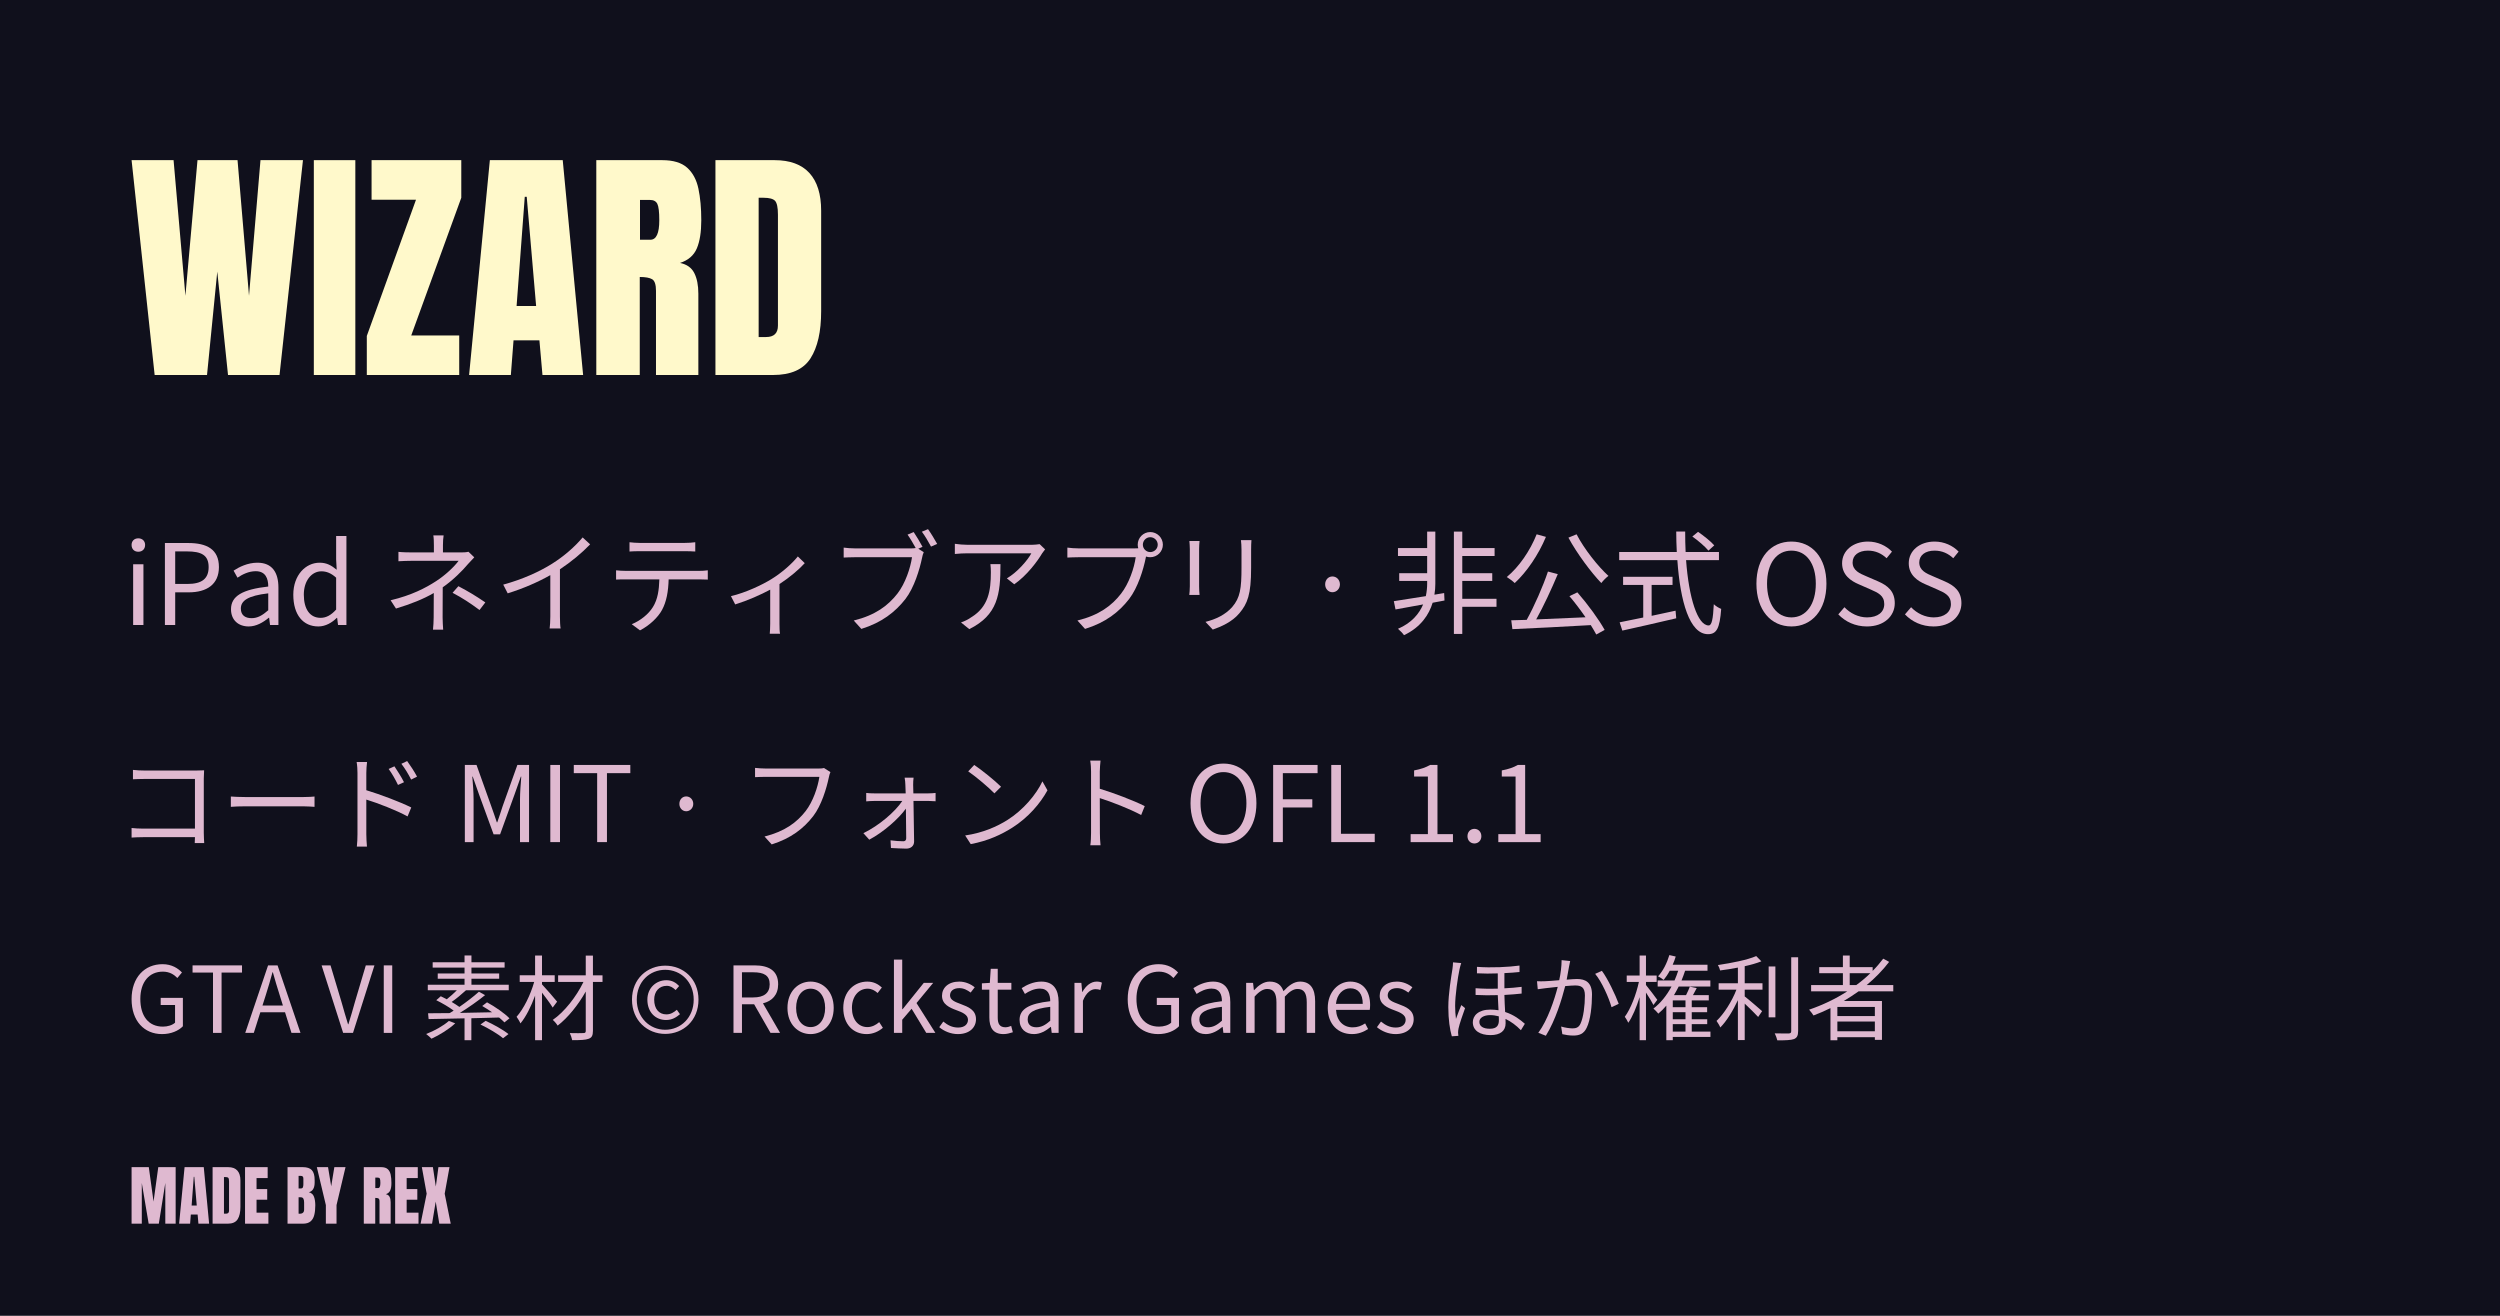
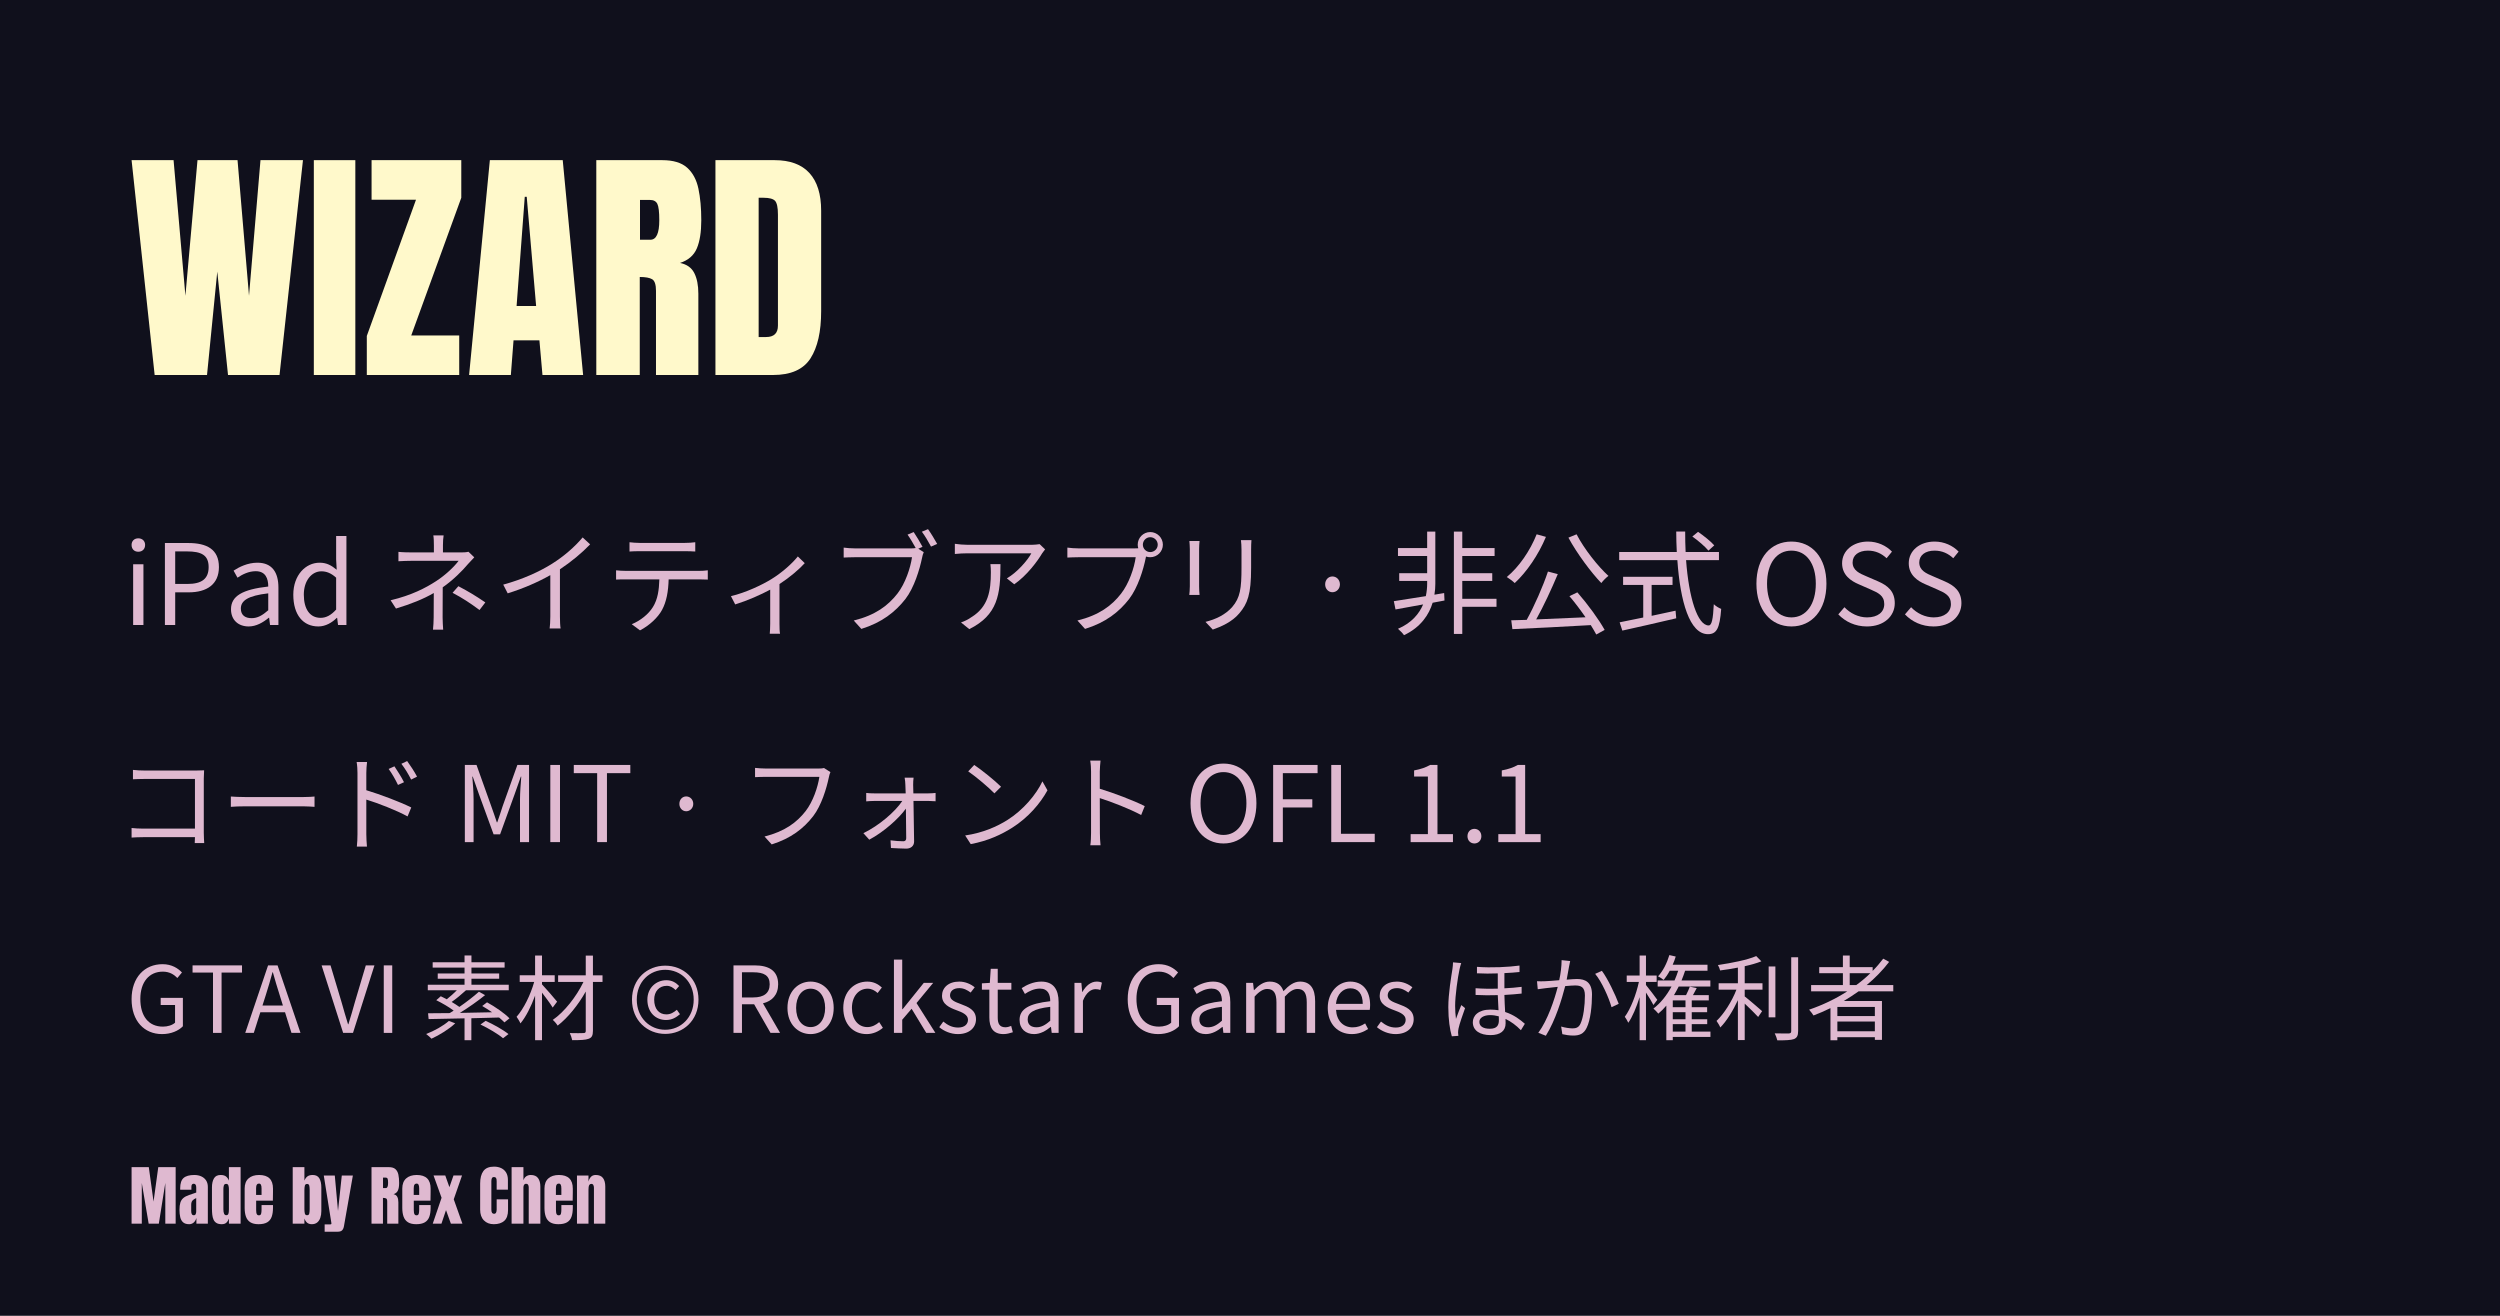
<svg xmlns="http://www.w3.org/2000/svg" width="760" height="400" viewBox="0 0 760 400" role="img">
  <rect width="760" height="400" fill="#10101C" />
  <g aria-label="WIZARD" fill="#FFF9CB" transform="translate(38.99805 114) scale(0.03710938 -0.03710938)">
    <path d="M216 0 27 1760H371L468 649L567 1760H895L989 649L1083 1760H1431L1239 0H817L729 847L645 0Z" transform="translate(0 0)" />
    <path d="M62 0V1760H402V0Z" transform="translate(1458 0)" />
    <path d="M32 0V320L435 1436H71V1760H806V1452L396 324H789V0Z" transform="translate(1922 0)" />
    <path d="M30 0 200 1760H797L964 0H631L606 284H394L372 0ZM419 565H579L502 1460H486Z" transform="translate(2762 0)" />
    <path d="M78 0V1760H618Q753 1760 822.0 1698.5Q891 1637 914.5 1526.5Q938 1416 938 1267Q938 1123 901.5 1037.0Q865 951 764 918Q847 901 880.5 835.5Q914 770 914 666V0H567V689Q567 766 535.5 784.5Q504 803 434 803V0ZM436 1108H521Q594 1108 594 1267Q594 1370 578.0 1402.0Q562 1434 518 1434H436Z" transform="translate(3756 0)" />
    <path d="M78 0V1760H562Q752 1760 848.0 1654.5Q944 1549 944 1346V522Q944 272 856.5 136.0Q769 0 550 0ZM432 311H493Q590 311 590 405V1313Q590 1401 566.5 1426.5Q543 1452 471 1452H432Z" transform="translate(4732 0)" />
  </g>
  <g aria-label="iPad ネイティブアプリ · 非公式 OSS" fill="#DFB9D0" transform="translate(37.348 190) scale(0.034 -0.034)">
    <path d="M92 0H184V543H92ZM138 655C174 655 199 679 199 716C199 751 174 775 138 775C102 775 78 751 78 716C78 679 102 655 138 655Z" transform="translate(0 0)" />
    <path d="M101 0H193V292H314C475 292 584 363 584 518C584 678 474 733 310 733H101ZM193 367V658H298C427 658 492 625 492 518C492 413 431 367 302 367Z" transform="translate(275 0)" />
    <path d="M217 -13C284 -13 345 22 397 65H400L408 0H483V334C483 469 428 557 295 557C207 557 131 518 82 486L117 423C160 452 217 481 280 481C369 481 392 414 392 344C161 318 59 259 59 141C59 43 126 -13 217 -13ZM243 61C189 61 147 85 147 147C147 217 209 262 392 283V132C339 85 295 61 243 61Z" transform="translate(908 0)" />
    <path d="M277 -13C342 -13 400 22 442 64H445L453 0H528V796H436V587L441 494C393 533 352 557 288 557C164 557 53 447 53 271C53 90 141 -13 277 -13ZM297 64C202 64 147 141 147 272C147 396 217 480 304 480C349 480 391 464 436 423V138C391 88 347 64 297 64Z" transform="translate(1471 0)" />
    <path d="M874 134 926 202C833 265 779 297 685 347L633 288C727 238 787 198 874 134ZM827 605 775 655C758 650 735 649 712 649H547V713C547 741 549 779 553 801H461C465 779 466 741 466 713V649H270C237 649 181 650 149 654V570C180 572 237 574 272 574C317 574 640 574 687 574C653 527 573 448 484 391C393 332 268 266 79 221L127 147C262 188 372 232 465 286L464 68C464 33 461 -13 458 -42H549C547 -11 544 33 544 68L545 337C637 401 721 485 771 545C787 563 809 586 827 605Z" transform="translate(2315 0)" />
    <path d="M86 361 126 283C265 326 402 386 507 446V76C507 38 504 -12 501 -31H599C595 -11 593 38 593 76V498C695 566 787 642 863 721L796 783C727 700 627 613 523 548C412 478 259 408 86 361Z" transform="translate(3315 0)" />
    <path d="M215 740V657C240 659 273 660 306 660C363 660 655 660 710 660C739 660 774 659 803 657V740C774 736 738 734 710 734C655 734 363 734 305 734C273 734 243 737 215 740ZM95 489V406C123 408 152 408 182 408H482C479 314 468 230 424 160C385 97 313 39 235 7L309 -48C394 -4 470 68 506 135C546 209 562 300 565 408H837C861 408 893 407 915 406V489C891 485 858 484 837 484C784 484 240 484 182 484C151 484 123 486 95 489Z" transform="translate(4315 0)" />
    <path d="M122 258 160 184C273 219 389 271 473 316V10C473 -21 471 -62 469 -78H561C557 -62 556 -21 556 10V366C647 425 732 498 782 553L720 613C669 549 577 467 482 409C401 359 254 289 122 258Z" transform="translate(5315 0)" />
    <path d="M884 857 829 834C856 799 889 742 911 701L966 725C945 763 909 823 884 857ZM846 651 797 682 835 699C815 737 779 797 756 831L701 808C724 776 753 727 774 688C758 685 744 685 731 685C686 685 287 685 230 685C197 685 157 688 130 692V603C155 604 190 606 229 606C287 606 683 606 741 606C727 510 681 371 610 280C526 173 414 88 220 40L288 -35C471 22 590 115 682 232C761 335 809 496 831 601C835 621 839 637 846 651Z" transform="translate(6315 0)" />
    <path d="M931 676 882 723C867 720 831 717 812 717C752 717 286 717 238 717C201 717 159 721 124 726V635C163 639 201 641 238 641C285 641 738 641 808 641C775 579 681 470 589 417L655 364C769 443 864 572 904 640C911 651 924 666 931 676ZM532 544H442C445 518 446 496 446 472C446 305 424 162 269 68C241 48 207 32 179 23L253 -37C508 90 532 273 532 544Z" transform="translate(7315 0)" />
    <path d="M805 718C805 755 835 785 871 785C908 785 938 755 938 718C938 682 908 652 871 652C835 652 805 682 805 718ZM759 718C759 707 761 696 764 686L732 685C686 685 287 685 230 685C197 685 158 688 130 692V603C156 604 190 606 230 606C287 606 683 606 741 606C728 510 681 371 610 280C527 173 414 88 220 40L288 -35C472 22 591 115 682 232C761 335 810 496 831 601L833 612C845 608 858 606 871 606C933 606 984 656 984 718C984 780 933 831 871 831C809 831 759 780 759 718Z" transform="translate(8315 0)" />
    <path d="M776 759H682C685 734 687 706 687 672C687 637 687 552 687 514C687 325 675 244 604 161C542 91 457 51 365 28L430 -41C503 -16 603 27 668 105C740 191 773 270 773 510C773 548 773 632 773 672C773 706 774 734 776 759ZM312 751H221C223 732 225 697 225 679C225 649 225 388 225 346C225 316 222 284 220 269H312C310 287 308 320 308 345C308 387 308 649 308 679C308 703 310 732 312 751Z" transform="translate(9315 0)" />
    <path d="M276 293C312 293 343 323 343 363C343 405 312 434 276 434C240 434 211 405 211 363C211 323 240 293 276 293Z" transform="translate(10539 0)" />
    <path d="M577 835V-80H652V163H958V234H652V394H920V463H652V617H941V688H652V835ZM338 835V688H77V617H338V463H88V394H338V368C338 338 335 299 326 258C216 240 114 224 40 213L55 139L302 184C267 102 201 19 77 -34C94 -49 119 -73 131 -91C283 -19 355 94 387 199L493 219L490 286L403 271C409 306 411 339 411 368V835Z" transform="translate(11324 0)" />
    <path d="M317 811C258 663 159 519 50 429C70 417 106 390 121 375C228 474 333 627 400 788ZM674 811 601 781C677 640 803 471 895 375C910 395 938 424 959 439C866 523 741 681 674 811ZM610 258C658 202 709 134 754 69L313 50C379 168 452 326 506 455L418 478C374 346 296 169 228 46L90 42L100 -37C280 -29 547 -16 801 -1C820 -32 837 -60 850 -85L925 -44C875 47 773 187 681 292Z" transform="translate(12324 0)" />
    <path d="M709 791C761 755 823 701 853 665L905 712C875 747 811 798 760 833ZM565 836C565 774 567 713 570 653H55V580H575C601 208 685 -82 849 -82C926 -82 954 -31 967 144C946 152 918 169 901 186C894 52 883 -4 855 -4C756 -4 678 241 653 580H947V653H649C646 712 645 773 645 836ZM59 24 83 -50C211 -22 395 20 565 60L559 128L345 82V358H532V431H90V358H270V67Z" transform="translate(13324 0)" />
    <path d="M371 -13C555 -13 684 134 684 369C684 604 555 746 371 746C187 746 58 604 58 369C58 134 187 -13 371 -13ZM371 68C239 68 153 186 153 369C153 552 239 665 371 665C503 665 589 552 589 369C589 186 503 68 371 68Z" transform="translate(14548 0)" />
    <path d="M304 -13C457 -13 553 79 553 195C553 304 487 354 402 391L298 436C241 460 176 487 176 559C176 624 230 665 313 665C381 665 435 639 480 597L528 656C477 709 400 746 313 746C180 746 82 665 82 552C82 445 163 393 231 364L336 318C406 287 459 263 459 187C459 116 402 68 305 68C229 68 155 104 103 159L48 95C111 29 200 -13 304 -13Z" transform="translate(15290 0)" />
    <path d="M304 -13C457 -13 553 79 553 195C553 304 487 354 402 391L298 436C241 460 176 487 176 559C176 624 230 665 313 665C381 665 435 639 480 597L528 656C477 709 400 746 313 746C180 746 82 665 82 552C82 445 163 393 231 364L336 318C406 287 459 263 459 187C459 116 402 68 305 68C229 68 155 104 103 159L48 95C111 29 200 -13 304 -13Z" transform="translate(15886 0)" />
  </g>
  <g aria-label="コード MIT · フォント OFL 1.1" fill="#DFB9D0" transform="translate(34.912 256) scale(0.032 -0.032)">
    <path d="M159 134V43C186 45 231 47 272 47H761L759 -9H849C848 7 845 52 845 88V604C845 628 847 659 848 682C828 681 798 680 774 680H281C249 680 205 682 172 686V597C195 598 245 600 282 600H761V128H270C228 128 185 131 159 134Z" transform="translate(0 0)" />
    <path d="M102 433V335C133 338 186 340 241 340C316 340 715 340 790 340C835 340 877 336 897 335V433C875 431 839 428 789 428C715 428 315 428 241 428C185 428 132 431 102 433Z" transform="translate(1000 0)" />
    <path d="M656 720 601 695C634 650 665 595 690 543L747 569C724 616 681 683 656 720ZM777 770 722 744C756 700 788 647 815 594L871 622C847 668 803 735 777 770ZM305 75C305 38 303 -11 299 -43H395C392 -11 389 43 389 75V404C500 370 673 303 781 244L816 329C710 382 521 453 389 493V657C389 687 392 730 396 761H297C303 730 305 685 305 657C305 573 305 131 305 75Z" transform="translate(2000 0)" />
    <path d="M101 0H184V406C184 469 178 558 172 622H176L235 455L374 74H436L574 455L633 622H637C632 558 625 469 625 406V0H711V733H600L460 341C443 291 428 239 409 188H405C387 239 371 291 352 341L212 733H101Z" transform="translate(3224 0)" />
    <path d="M101 0H193V733H101Z" transform="translate(4036 0)" />
    <path d="M253 0H346V655H568V733H31V655H253Z" transform="translate(4329 0)" />
    <path d="M276 293C312 293 343 323 343 363C343 405 312 434 276 434C240 434 211 405 211 363C211 323 240 293 276 293Z" transform="translate(5152 0)" />
    <path d="M861 665 800 704C781 699 762 699 747 699C701 699 302 699 245 699C212 699 173 702 145 705V617C171 618 205 620 245 620C302 620 698 620 756 620C742 524 696 385 625 294C541 187 429 102 235 53L303 -22C487 36 606 129 697 246C776 349 824 510 846 615C850 634 854 651 861 665Z" transform="translate(5937 0)" />
    <path d="M174 85 230 23C366 95 510 223 578 318L581 37C581 19 572 8 554 8C524 8 472 11 432 17L436 -56C476 -58 541 -62 581 -62C625 -62 657 -36 656 7L650 391H795C814 391 843 389 860 388V467C846 465 813 463 793 463H649L647 544C647 567 648 590 651 612H566C570 589 573 564 573 544L576 463H275C251 463 224 464 201 467V387C225 389 250 391 277 391H544C476 289 324 157 174 85Z" transform="translate(6937 0)" />
    <path d="M227 733 170 672C244 622 369 515 419 463L482 526C426 582 298 686 227 733ZM141 63 194 -19C360 12 487 73 587 136C738 231 855 367 923 492L875 577C817 454 695 306 541 209C446 150 316 89 141 63Z" transform="translate(7937 0)" />
    <path d="M337 88C337 51 335 2 330 -30H427C423 3 421 57 421 88L420 418C531 383 704 316 813 257L847 342C742 395 552 467 420 507V670C420 700 424 743 427 774H329C335 743 337 698 337 670C337 586 337 144 337 88Z" transform="translate(8937 0)" />
    <path d="M371 -13C555 -13 684 134 684 369C684 604 555 746 371 746C187 746 58 604 58 369C58 134 187 -13 371 -13ZM371 68C239 68 153 186 153 369C153 552 239 665 371 665C503 665 589 552 589 369C589 186 503 68 371 68Z" transform="translate(10161 0)" />
    <path d="M101 0H193V329H473V407H193V655H523V733H101Z" transform="translate(10903 0)" />
    <path d="M101 0H514V79H193V733H101Z" transform="translate(11455 0)" />
    <path d="M88 0H490V76H343V733H273C233 710 186 693 121 681V623H252V76H88Z" transform="translate(12222 0)" />
    <path d="M139 -13C175 -13 205 15 205 56C205 98 175 126 139 126C102 126 73 98 73 56C73 15 102 -13 139 -13Z" transform="translate(12777 0)" />
    <path d="M88 0H490V76H343V733H273C233 710 186 693 121 681V623H252V76H88Z" transform="translate(13055 0)" />
  </g>
  <g aria-label="GTA VI 素材 © Rockstar Games ほか権利者" fill="#DFB9D0" transform="translate(38.376 314) scale(0.028 -0.028)">
    <path d="M389 -13C487 -13 568 23 615 72V380H374V303H530V111C501 84 450 68 398 68C241 68 153 184 153 369C153 552 249 665 397 665C470 665 518 634 555 596L605 656C563 700 496 746 394 746C200 746 58 603 58 366C58 128 196 -13 389 -13Z" transform="translate(0 0)" />
    <path d="M253 0H346V655H568V733H31V655H253Z" transform="translate(689 0)" />
    <path d="M4 0H97L168 224H436L506 0H604L355 733H252ZM191 297 227 410C253 493 277 572 300 658H304C328 573 351 493 378 410L413 297Z" transform="translate(1288 0)" />
    <path d="M235 0H342L575 733H481L363 336C338 250 320 180 292 94H288C261 180 242 250 217 336L98 733H1Z" transform="translate(2120 0)" />
    <path d="M101 0H193V733H101Z" transform="translate(2695 0)" />
    <path d="M634 91C720 50 827 -13 879 -58L938 -13C882 33 774 93 690 131ZM291 130C230 76 133 22 44 -12C61 -24 89 -49 102 -63C188 -24 292 40 360 104ZM62 523V463H378C345 430 304 393 268 365L203 398L154 355C217 324 293 280 343 242L300 215L65 213L71 150L461 158V-79H535V159L836 167C859 148 879 130 894 114L949 158C897 212 792 285 705 332L653 292C687 272 724 249 760 224L410 217C503 274 605 346 684 410L617 447C562 397 483 336 405 282C381 299 352 318 321 336C370 370 428 418 477 463H941V523H536V588H837V645H536V709H896V767H536V841H461V767H115V709H461V645H170V588H461V523Z" transform="translate(3212 0)" />
    <path d="M777 839V625H477V553H752C676 395 545 227 419 141C437 126 460 99 472 79C583 164 697 306 777 449V22C777 4 770 -2 752 -2C733 -3 668 -4 604 -2C614 -23 626 -58 630 -79C716 -79 775 -77 808 -64C842 -52 855 -30 855 23V553H959V625H855V839ZM227 840V626H60V553H217C178 414 102 259 26 175C39 156 59 125 68 103C127 173 184 287 227 405V-79H302V437C344 383 396 312 418 275L466 339C441 370 338 490 302 527V553H440V626H302V840Z" transform="translate(4212 0)" />
    <path d="M416 -11C611 -11 777 134 777 361C777 588 611 730 416 730C222 730 55 588 55 361C55 134 222 -11 416 -11ZM416 34C247 34 107 166 107 361C107 556 247 685 416 685C584 685 725 556 725 361C725 166 584 34 416 34ZM424 140C491 140 534 168 576 203L542 251C509 223 476 201 428 201C347 201 296 262 296 361C296 449 349 511 432 511C471 511 498 494 529 465L567 509C532 545 491 572 428 572C320 572 222 491 222 361C222 223 312 140 424 140Z" transform="translate(5436 0)" />
    <path d="M193 385V658H316C431 658 494 624 494 528C494 432 431 385 316 385ZM503 0H607L421 321C520 345 586 413 586 528C586 680 479 733 330 733H101V0H193V311H325Z" transform="translate(6492 0)" />
    <path d="M303 -13C436 -13 554 91 554 271C554 452 436 557 303 557C170 557 52 452 52 271C52 91 170 -13 303 -13ZM303 63C209 63 146 146 146 271C146 396 209 480 303 480C397 480 461 396 461 271C461 146 397 63 303 63Z" transform="translate(7127 0)" />
    <path d="M306 -13C371 -13 433 13 482 55L442 117C408 87 364 63 314 63C214 63 146 146 146 271C146 396 218 480 317 480C359 480 394 461 425 433L471 493C433 527 384 557 313 557C173 557 52 452 52 271C52 91 162 -13 306 -13Z" transform="translate(7733 0)" />
    <path d="M92 0H182V143L284 262L443 0H542L337 324L518 543H416L186 257H182V796H92Z" transform="translate(8243 0)" />
    <path d="M234 -13C362 -13 431 60 431 148C431 251 345 283 266 313C205 336 149 356 149 407C149 450 181 486 250 486C298 486 336 465 373 438L417 495C376 529 316 557 249 557C130 557 62 489 62 403C62 310 144 274 220 246C280 224 344 198 344 143C344 96 309 58 237 58C172 58 124 84 76 123L32 62C83 19 157 -13 234 -13Z" transform="translate(8795 0)" />
    <path d="M262 -13C296 -13 332 -3 363 7L345 76C327 68 303 61 283 61C220 61 199 99 199 165V469H347V543H199V696H123L113 543L27 538V469H108V168C108 59 147 -13 262 -13Z" transform="translate(9263 0)" />
    <path d="M217 -13C284 -13 345 22 397 65H400L408 0H483V334C483 469 428 557 295 557C207 557 131 518 82 486L117 423C160 452 217 481 280 481C369 481 392 414 392 344C161 318 59 259 59 141C59 43 126 -13 217 -13ZM243 61C189 61 147 85 147 147C147 217 209 262 392 283V132C339 85 295 61 243 61Z" transform="translate(9640 0)" />
    <path d="M92 0H184V349C220 441 275 475 320 475C343 475 355 472 373 466L390 545C373 554 356 557 332 557C272 557 216 513 178 444H176L167 543H92Z" transform="translate(10203 0)" />
    <path d="M389 -13C487 -13 568 23 615 72V380H374V303H530V111C501 84 450 68 398 68C241 68 153 184 153 369C153 552 249 665 397 665C470 665 518 634 555 596L605 656C563 700 496 746 394 746C200 746 58 603 58 366C58 128 196 -13 389 -13Z" transform="translate(10815 0)" />
    <path d="M217 -13C284 -13 345 22 397 65H400L408 0H483V334C483 469 428 557 295 557C207 557 131 518 82 486L117 423C160 452 217 481 280 481C369 481 392 414 392 344C161 318 59 259 59 141C59 43 126 -13 217 -13ZM243 61C189 61 147 85 147 147C147 217 209 262 392 283V132C339 85 295 61 243 61Z" transform="translate(11504 0)" />
    <path d="M92 0H184V394C233 450 279 477 320 477C389 477 421 434 421 332V0H512V394C563 450 607 477 649 477C718 477 750 434 750 332V0H841V344C841 482 788 557 677 557C610 557 554 514 497 453C475 517 431 557 347 557C282 557 226 516 178 464H176L167 543H92Z" transform="translate(12067 0)" />
    <path d="M312 -13C385 -13 443 11 490 42L458 103C417 76 375 60 322 60C219 60 148 134 142 250H508C510 264 512 282 512 302C512 457 434 557 295 557C171 557 52 448 52 271C52 92 167 -13 312 -13ZM141 315C152 423 220 484 297 484C382 484 432 425 432 315Z" transform="translate(12993 0)" />
    <path d="M234 -13C362 -13 431 60 431 148C431 251 345 283 266 313C205 336 149 356 149 407C149 450 181 486 250 486C298 486 336 465 373 438L417 495C376 529 316 557 249 557C130 557 62 489 62 403C62 310 144 274 220 246C280 224 344 198 344 143C344 96 309 58 237 58C172 58 124 84 76 123L32 62C83 19 157 -13 234 -13Z" transform="translate(13547 0)" />
    <path d="M255 758 166 766C166 745 163 718 160 695C147 613 115 426 115 279C115 144 132 34 153 -37L224 -32C223 -21 222 -7 221 3C221 15 223 34 226 48C236 97 272 200 297 269L256 302C239 261 214 198 198 152C192 201 189 245 189 293C189 405 217 599 237 692C241 710 249 742 255 758ZM663 180 664 138C664 85 645 45 566 45C496 45 452 70 452 120C452 163 499 193 570 193C601 193 632 188 663 180ZM426 717V647C500 643 578 643 652 646V480C574 478 492 479 411 485V412C491 408 574 407 652 410C654 357 657 297 660 246C632 250 603 253 572 253C440 253 381 186 381 116C381 22 463 -24 573 -24C681 -24 737 23 737 104L736 152C796 123 853 81 903 29L946 99C896 143 826 197 732 227C729 285 725 349 724 412C794 416 858 421 911 427V500C855 493 792 487 724 484V649C786 652 842 656 888 661V731C771 715 587 705 426 717Z" transform="translate(14239 0)" />
    <path d="M782 674 709 641C780 558 858 382 887 279L965 316C931 409 844 593 782 674ZM78 561 86 474C112 478 153 483 176 486L303 500C269 366 194 138 92 1L174 -31C279 138 347 364 384 508C428 512 468 515 492 515C555 515 598 498 598 406C598 298 582 168 550 100C530 57 500 49 463 49C435 49 382 56 340 69L353 -14C385 -22 433 -29 471 -29C536 -29 585 -12 617 55C659 138 675 297 675 416C675 551 602 585 513 585C489 585 447 582 400 578L426 721C430 740 434 762 438 780L345 790C345 722 335 644 319 572C259 567 200 562 167 561C135 560 109 559 78 561Z" transform="translate(15239 0)" />
    <path d="M515 845C489 758 446 672 392 614C409 606 440 586 453 575C476 603 499 637 519 675H611C599 638 586 603 571 569H388V503H538C486 406 420 324 342 264C358 251 385 222 395 209C426 235 455 264 482 296V-79H552V-44H961V14H758V95H926V148H758V225H925V279H758V353H943V410H771L812 486L737 502C727 476 712 440 696 410H565C583 440 600 471 616 503H960V569H647C661 603 674 639 686 675H929V740H551C564 769 575 799 584 829ZM690 225V148H552V225ZM690 279H552V353H690ZM690 95V14H552V95ZM192 840V623H52V553H184C155 417 94 259 31 175C43 158 61 130 69 110C115 175 158 280 192 388V-79H261V438C292 391 327 333 342 303L384 359C366 384 291 485 261 520V553H377V623H261V840Z" transform="translate(16239 0)" />
    <path d="M593 721V169H666V721ZM838 821V20C838 1 831 -5 812 -6C792 -6 730 -7 659 -5C670 -26 682 -60 687 -81C779 -81 835 -79 868 -67C899 -54 913 -32 913 20V821ZM458 834C364 793 190 758 42 737C52 721 62 696 66 678C128 686 194 696 259 709V539H50V469H243C195 344 107 205 27 130C40 111 60 80 68 59C136 127 206 241 259 355V-78H333V318C384 270 449 206 479 173L522 236C493 262 380 360 333 396V469H526V539H333V724C401 739 464 757 514 777Z" transform="translate(17239 0)" />
    <path d="M837 806C802 760 764 715 722 673V714H473V840H399V714H142V648H399V519H54V451H446C319 369 178 302 32 252C47 236 70 205 80 189C142 213 204 239 264 269V-80H339V-47H746V-76H823V346H408C463 379 517 414 569 451H946V519H657C748 595 831 679 901 771ZM473 519V648H697C650 602 599 559 544 519ZM339 123H746V18H339ZM339 183V282H746V183Z" transform="translate(18239 0)" />
  </g>
-   <g aria-label="MADE BY REX" fill="#DFB9D0" transform="translate(39.23828 372) scale(0.009765625 -0.009765625)">
+   <g aria-label="Made by Rex Chen" fill="#DFB9D0" transform="translate(39.23828 372) scale(0.009765625 -0.009765625)">
    <path d="M78 0V1760H614L762 687L909 1760H1450V0H1128V1268L926 0H610L396 1268V0Z" transform="translate(0 0)" />
-     <path d="M30 0 200 1760H797L964 0H631L606 284H394L372 0ZM419 565H579L502 1460H486Z" transform="translate(1528 0)" />
-     <path d="M78 0V1760H562Q752 1760 848.0 1654.5Q944 1549 944 1346V522Q944 272 856.5 136.0Q769 0 550 0ZM432 311H493Q590 311 590 405V1313Q590 1401 566.5 1426.5Q543 1452 471 1452H432Z" transform="translate(2522 0)" />
-     <path d="M78 0V1760H782V1420H436V1077H768V746H436V343H805V0Z" transform="translate(3532 0)" />
-     <path d="M78 0V1760H555Q747 1760 834.5 1666.5Q922 1573 922 1358V1281Q922 1157 877.5 1080.0Q833 1003 742 979Q861 949 901.5 838.5Q942 728 942 569Q942 398 910.0 270.0Q878 142 794.0 71.0Q710 0 555 0ZM422 1097H494Q543 1097 557.0 1135.0Q571 1173 571 1226V1403Q571 1488 496 1488H422ZM457 310Q594 310 594 440V660Q594 735 571.5 778.5Q549 822 487 822H422V312Q444 310 457 310Z" transform="translate(4855 0)" />
-     <path d="M291 0V579L10 1760H359L457 1164L555 1760H903L623 579V0Z" transform="translate(5835 0)" />
-     <path d="M78 0V1760H618Q753 1760 822.0 1698.5Q891 1637 914.5 1526.5Q938 1416 938 1267Q938 1123 901.5 1037.0Q865 951 764 918Q847 901 880.5 835.5Q914 770 914 666V0H567V689Q567 766 535.5 784.5Q504 803 434 803V0ZM436 1108H521Q594 1108 594 1267Q594 1370 578.0 1402.0Q562 1434 518 1434H436Z" transform="translate(7229 0)" />
-     <path d="M78 0V1760H782V1420H436V1077H768V746H436V343H805V0Z" transform="translate(8205 0)" />
-     <path d="M27 0 216 933 66 1761H410L501 1156L582 1761H927L777 933L965 0H609L498 688L384 0Z" transform="translate(9048 0)" />
+     <path d="M345 -16Q220 -16 154.5 42.0Q89 100 65.0 201.0Q41 302 41 430Q41 567 68.0 654.5Q95 742 160.5 798.0Q226 854 341 893L563 969V1123Q563 1244 484 1244Q412 1244 412 1146V1056H64Q63 1064 63.0 1076.5Q63 1089 63 1105Q63 1329 168.5 1422.5Q274 1516 503 1516Q623 1516 718.0 1473.5Q813 1431 868.5 1348.0Q924 1265 924 1143V0H568V178Q542 84 482.0 34.0Q422 -16 345 -16ZM486 262Q530 262 546.0 299.0Q562 336 562 379V797Q488 767 447.0 721.5Q406 676 406 588V395Q406 262 486 262Z" transform="translate(1528 0)" />
+     <path d="M367 -16Q263 -16 202.0 22.0Q141 60 111.0 127.0Q81 194 71.5 284.0Q62 374 62 477V1129Q62 1302 123.5 1409.0Q185 1516 332 1516Q441 1516 499.5 1469.5Q558 1423 590 1340V1760H954V0H590V159Q560 78 510.5 31.0Q461 -16 367 -16ZM504 264Q555 264 572.5 305.0Q590 346 590 452V1083Q590 1136 574.5 1187.5Q559 1239 506 1239Q448 1239 433.0 1190.0Q418 1141 418 1083V452Q418 264 504 264Z" transform="translate(2518 0)" />
+     <path d="M492 -16Q332 -16 237.0 44.0Q142 104 101.0 217.0Q60 330 60 489V1092Q60 1301 180.0 1408.5Q300 1516 510 1516Q942 1516 942 1092V983Q942 785 938 717H418V427Q418 387 423.0 348.5Q428 310 445.5 285.0Q463 260 502 260Q558 260 572.0 308.5Q586 357 586 435V579H942V494Q942 326 900.5 212.5Q859 99 760.5 41.5Q662 -16 492 -16ZM416 895H586V1097Q586 1178 566.0 1213.5Q546 1249 506 1249Q463 1249 439.5 1215.0Q416 1181 416 1097Z" transform="translate(3538 0)" />
+     <path d="M671 -16Q583 -16 528.0 27.5Q473 71 440 160V0H76V1760H440V1340Q473 1423 531.5 1469.5Q590 1516 699 1516Q846 1516 906.5 1409.0Q967 1302 967 1129V391Q967 276 935.5 183.5Q904 91 838.5 37.5Q773 -16 671 -16ZM523 263Q580 263 592.0 319.0Q604 375 604 457V1043Q604 1126 592.0 1181.5Q580 1237 524 1237Q466 1237 453.0 1180.5Q440 1124 440 1043V457Q440 376 453.0 319.5Q466 263 523 263Z" transform="translate(5018 0)" />
+     <path d="M43 -250V-23H215Q254 -23 254 4Q254 18 251 33L16 1500H359L459 396L577 1500H922L644 -78Q629 -163 586.5 -206.5Q544 -250 447 -250Z" transform="translate(6045 0)" />
+     <path d="M78 0V1760H618Q753 1760 822.0 1698.5Q891 1637 914.5 1526.5Q938 1416 938 1267Q938 1123 901.5 1037.0Q865 951 764 918Q847 901 880.5 835.5Q914 770 914 666V0H567V689Q567 766 535.5 784.5Q504 803 434 803V0ZM436 1108H521Q594 1108 594 1267Q594 1370 578.0 1402.0Q562 1434 518 1434H436Z" transform="translate(7469 0)" />
+     <path d="M492 -16Q332 -16 237.0 44.0Q142 104 101.0 217.0Q60 330 60 489V1092Q60 1301 180.0 1408.5Q300 1516 510 1516Q942 1516 942 1092V983Q942 785 938 717H418V427Q418 387 423.0 348.5Q428 310 445.5 285.0Q463 260 502 260Q558 260 572.0 308.5Q586 357 586 435V579H942V494Q942 326 900.5 212.5Q859 99 760.5 41.5Q662 -16 492 -16ZM416 895H586V1097Q586 1178 566.0 1213.5Q546 1249 506 1249Q463 1249 439.5 1215.0Q416 1181 416 1097Z" transform="translate(8445 0)" />
+     <path d="M8 0 283 806 33 1501H398L527 1137L654 1501H920L662 759L932 0H573L421 422L279 0Z" transform="translate(9445 0)" />
+     <path d="M488 -16Q297 -16 180.5 103.0Q64 222 64 436V1248Q64 1504 165.5 1640.0Q267 1776 496 1776Q621 1776 718.5 1730.0Q816 1684 872.0 1592.5Q928 1501 928 1362V1058H578V1318Q578 1397 558.0 1424.5Q538 1452 496 1452Q447 1452 430.0 1416.5Q413 1381 413 1322V441Q413 368 434.5 338.0Q456 308 496 308Q541 308 559.5 345.0Q578 382 578 441V758H932V425Q932 193 815.0 88.5Q698 -16 488 -16Z" transform="translate(10865 0)" />
+     <path d="M72 0V1760H440V1351Q469 1435 529.0 1475.5Q589 1516 669 1516Q825 1516 896.0 1418.0Q967 1320 967 1155V0H605V1132Q605 1181 584.5 1212.0Q564 1243 520 1243Q483 1243 461.5 1211.0Q440 1179 440 1135V0Z" transform="translate(11836 0)" />
+     <path d="M492 -16Q332 -16 237.0 44.0Q142 104 101.0 217.0Q60 330 60 489V1092Q60 1301 180.0 1408.5Q300 1516 510 1516Q942 1516 942 1092V983Q942 785 938 717H418V427Q418 387 423.0 348.5Q428 310 445.5 285.0Q463 260 502 260Q558 260 572.0 308.5Q586 357 586 435V579H942V494Q942 326 900.5 212.5Q859 99 760.5 41.5Q662 -16 492 -16ZM416 895H586V1097Q586 1178 566.0 1213.5Q546 1249 506 1249Q463 1249 439.5 1215.0Q416 1181 416 1097Z" transform="translate(12871 0)" />
+     <path d="M72 0V1500H430V1309Q450 1395 504.5 1455.5Q559 1516 656 1516Q812 1516 882.5 1420.0Q953 1324 953 1157V0H600V1120Q600 1164 582.0 1201.5Q564 1239 520 1239Q479 1239 459.5 1210.5Q440 1182 435.0 1139.5Q430 1097 430 1055V0Z" transform="translate(13871 0)" />
  </g>
</svg>
